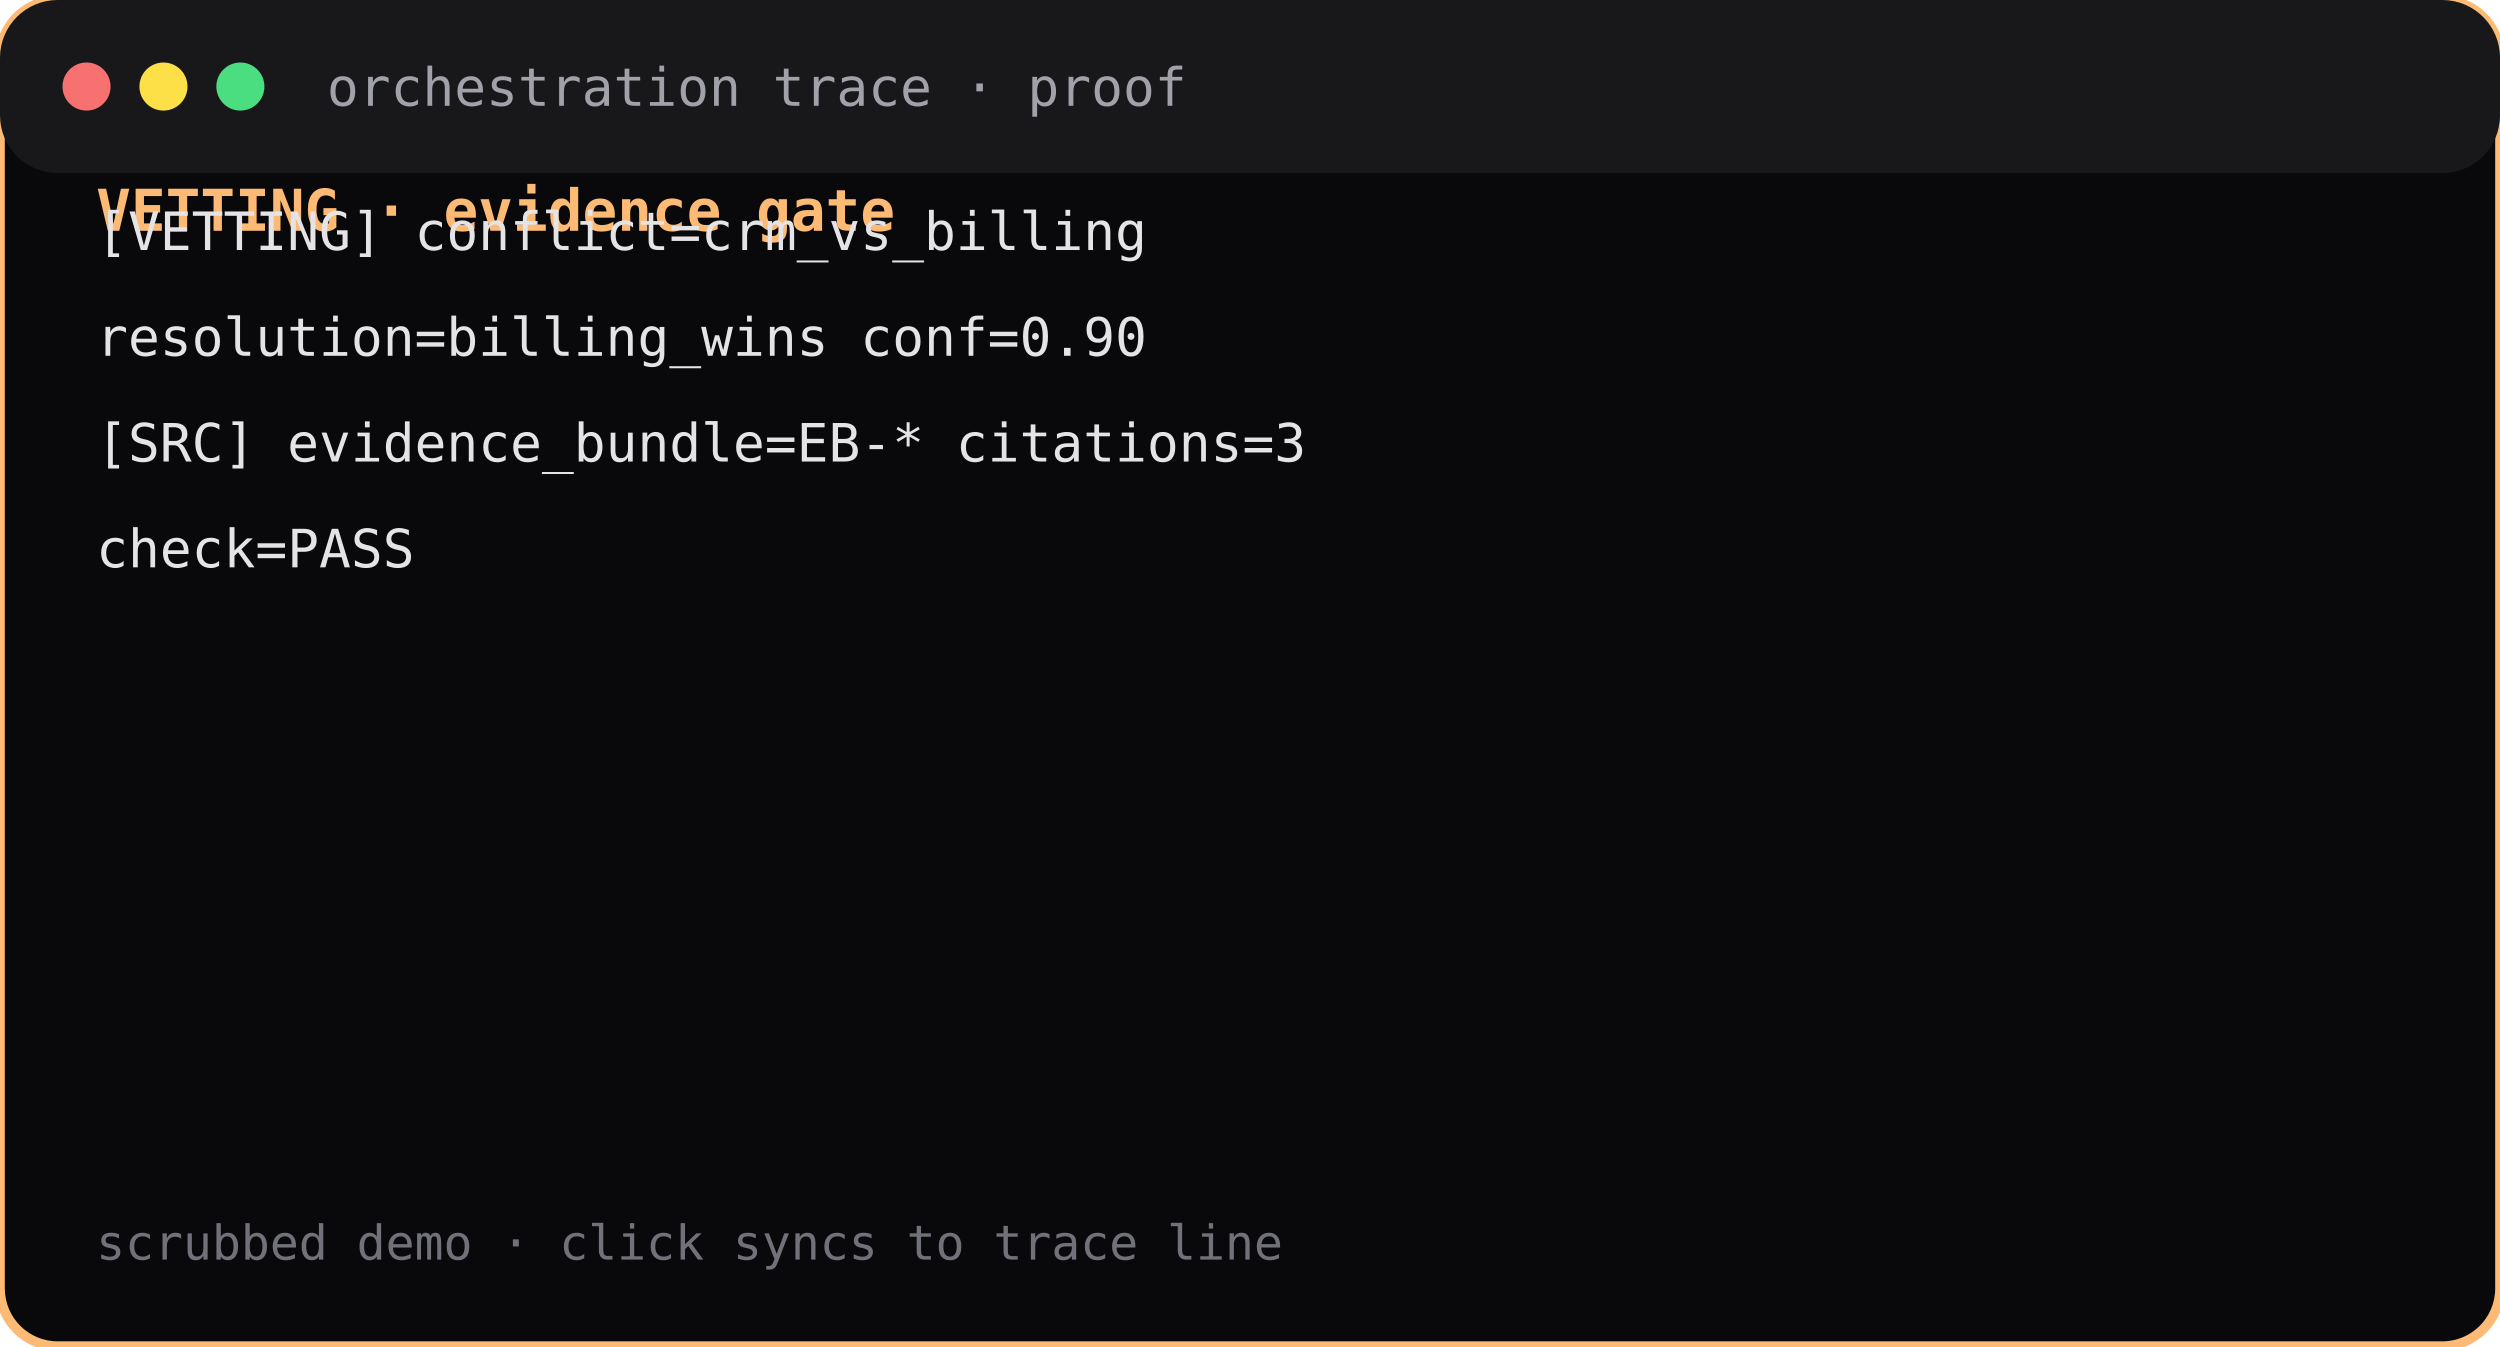
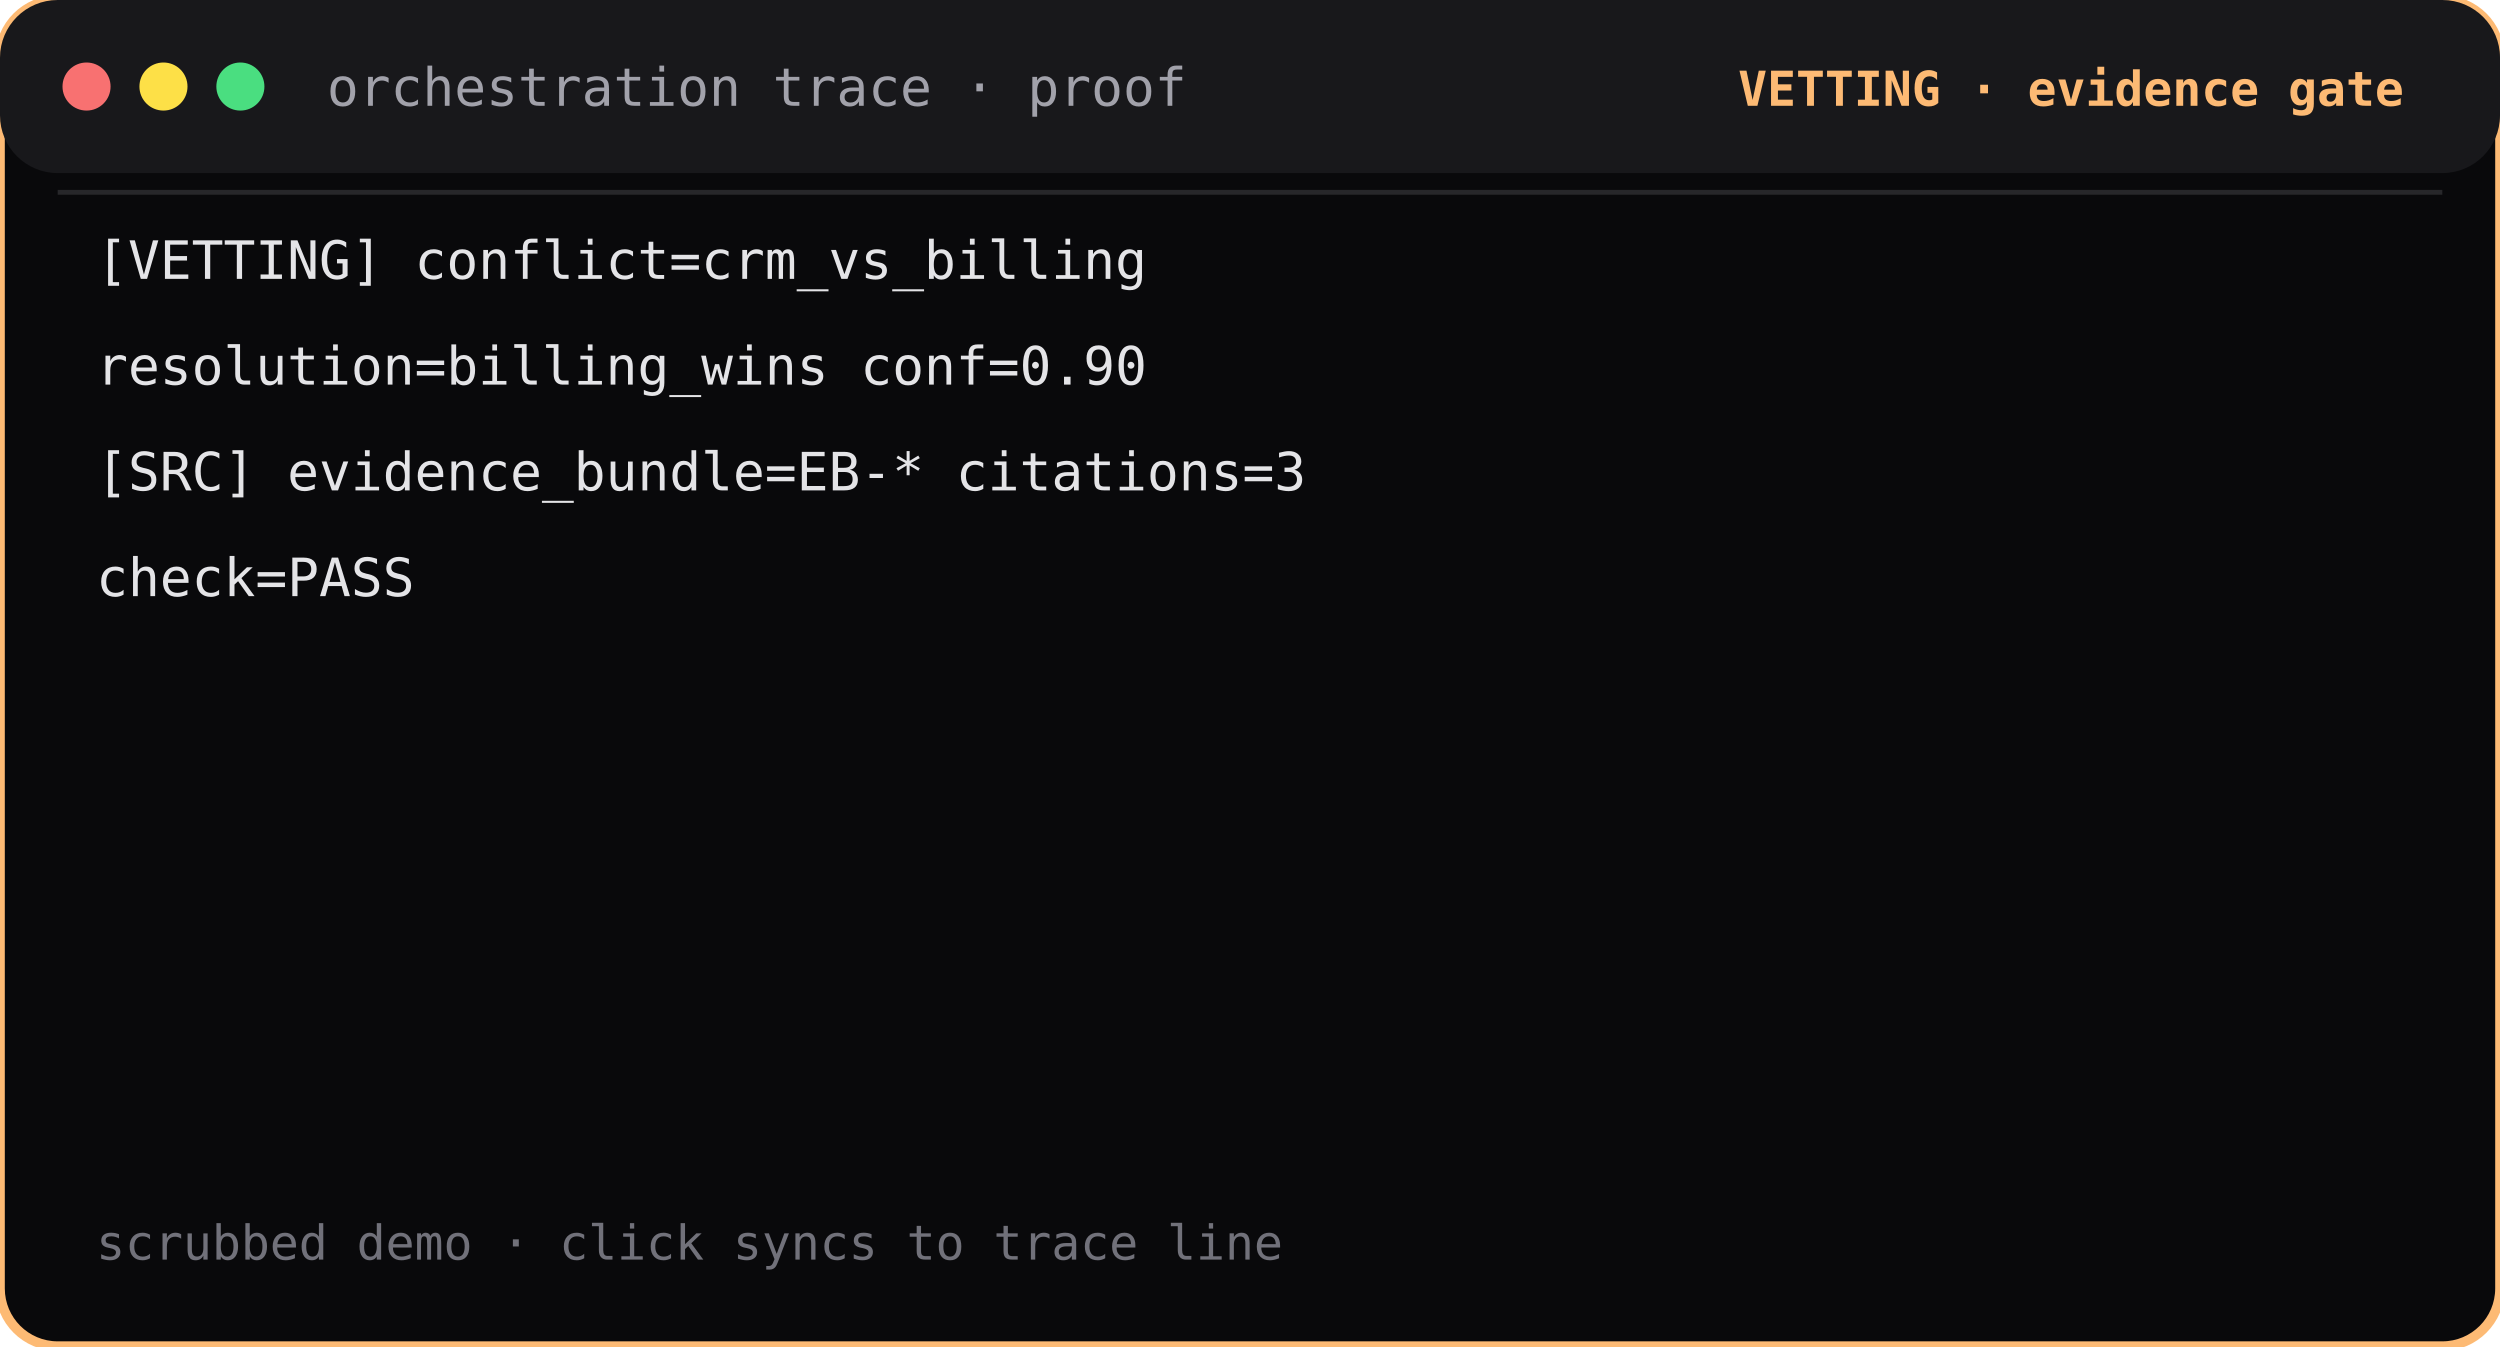
<svg xmlns="http://www.w3.org/2000/svg" viewBox="0 0 520 280" role="img" aria-label="VETTING · evidence gate">
  <rect width="520" height="280" rx="12" fill="#09090b" stroke="#fdba74" stroke-width="2" />
  <rect x="0" y="0" width="520" height="36" rx="12" fill="#18181b" />
  <circle cx="18" cy="18" r="5" fill="#f87171" />
  <circle cx="34" cy="18" r="5" fill="#fde047" />
  <circle cx="50" cy="18" r="5" fill="#4ade80" />
  <text x="68" y="22" fill="#a1a1aa" font-family="ui-monospace,monospace" font-size="11">orchestration trace · proof</text>
-   <text x="20" y="48" fill="#fdba74" font-family="ui-monospace,monospace" font-size="12" font-weight="700">VETTING · evidence gate</text>
-   <text x="20" y="52" fill="#e4e4e7" font-family="ui-monospace,monospace" font-size="11">[VETTING] conflict=crm_vs_billing</text>
-   <text x="20" y="74" fill="#e4e4e7" font-family="ui-monospace,monospace" font-size="11">resolution=billing_wins  conf=0.90</text>
-   <text x="20" y="96" fill="#e4e4e7" font-family="ui-monospace,monospace" font-size="11">[SRC] evidence_bundle=EB-*  citations=3</text>
-   <text x="20" y="118" fill="#e4e4e7" font-family="ui-monospace,monospace" font-size="11">check=PASS</text>
+   <text x="500" y="22" text-anchor="end" fill="#fdba74" font-family="ui-monospace,monospace" font-size="10" font-weight="600">VETTING · evidence gate</text>
+   <line x1="12" y1="40" x2="508" y2="40" stroke="#27272a" stroke-width="1" />
+   <text x="20" y="58" fill="#e4e4e7" font-family="ui-monospace,monospace" font-size="11">[VETTING] conflict=crm_vs_billing</text>
+   <text x="20" y="80" fill="#e4e4e7" font-family="ui-monospace,monospace" font-size="11">resolution=billing_wins  conf=0.90</text>
+   <text x="20" y="102" fill="#e4e4e7" font-family="ui-monospace,monospace" font-size="11">[SRC] evidence_bundle=EB-*  citations=3</text>
+   <text x="20" y="124" fill="#e4e4e7" font-family="ui-monospace,monospace" font-size="11">check=PASS</text>
  <text x="20" y="262" fill="#71717a" font-family="ui-monospace,monospace" font-size="10">scrubbed demo · click syncs to trace line</text>
</svg>
